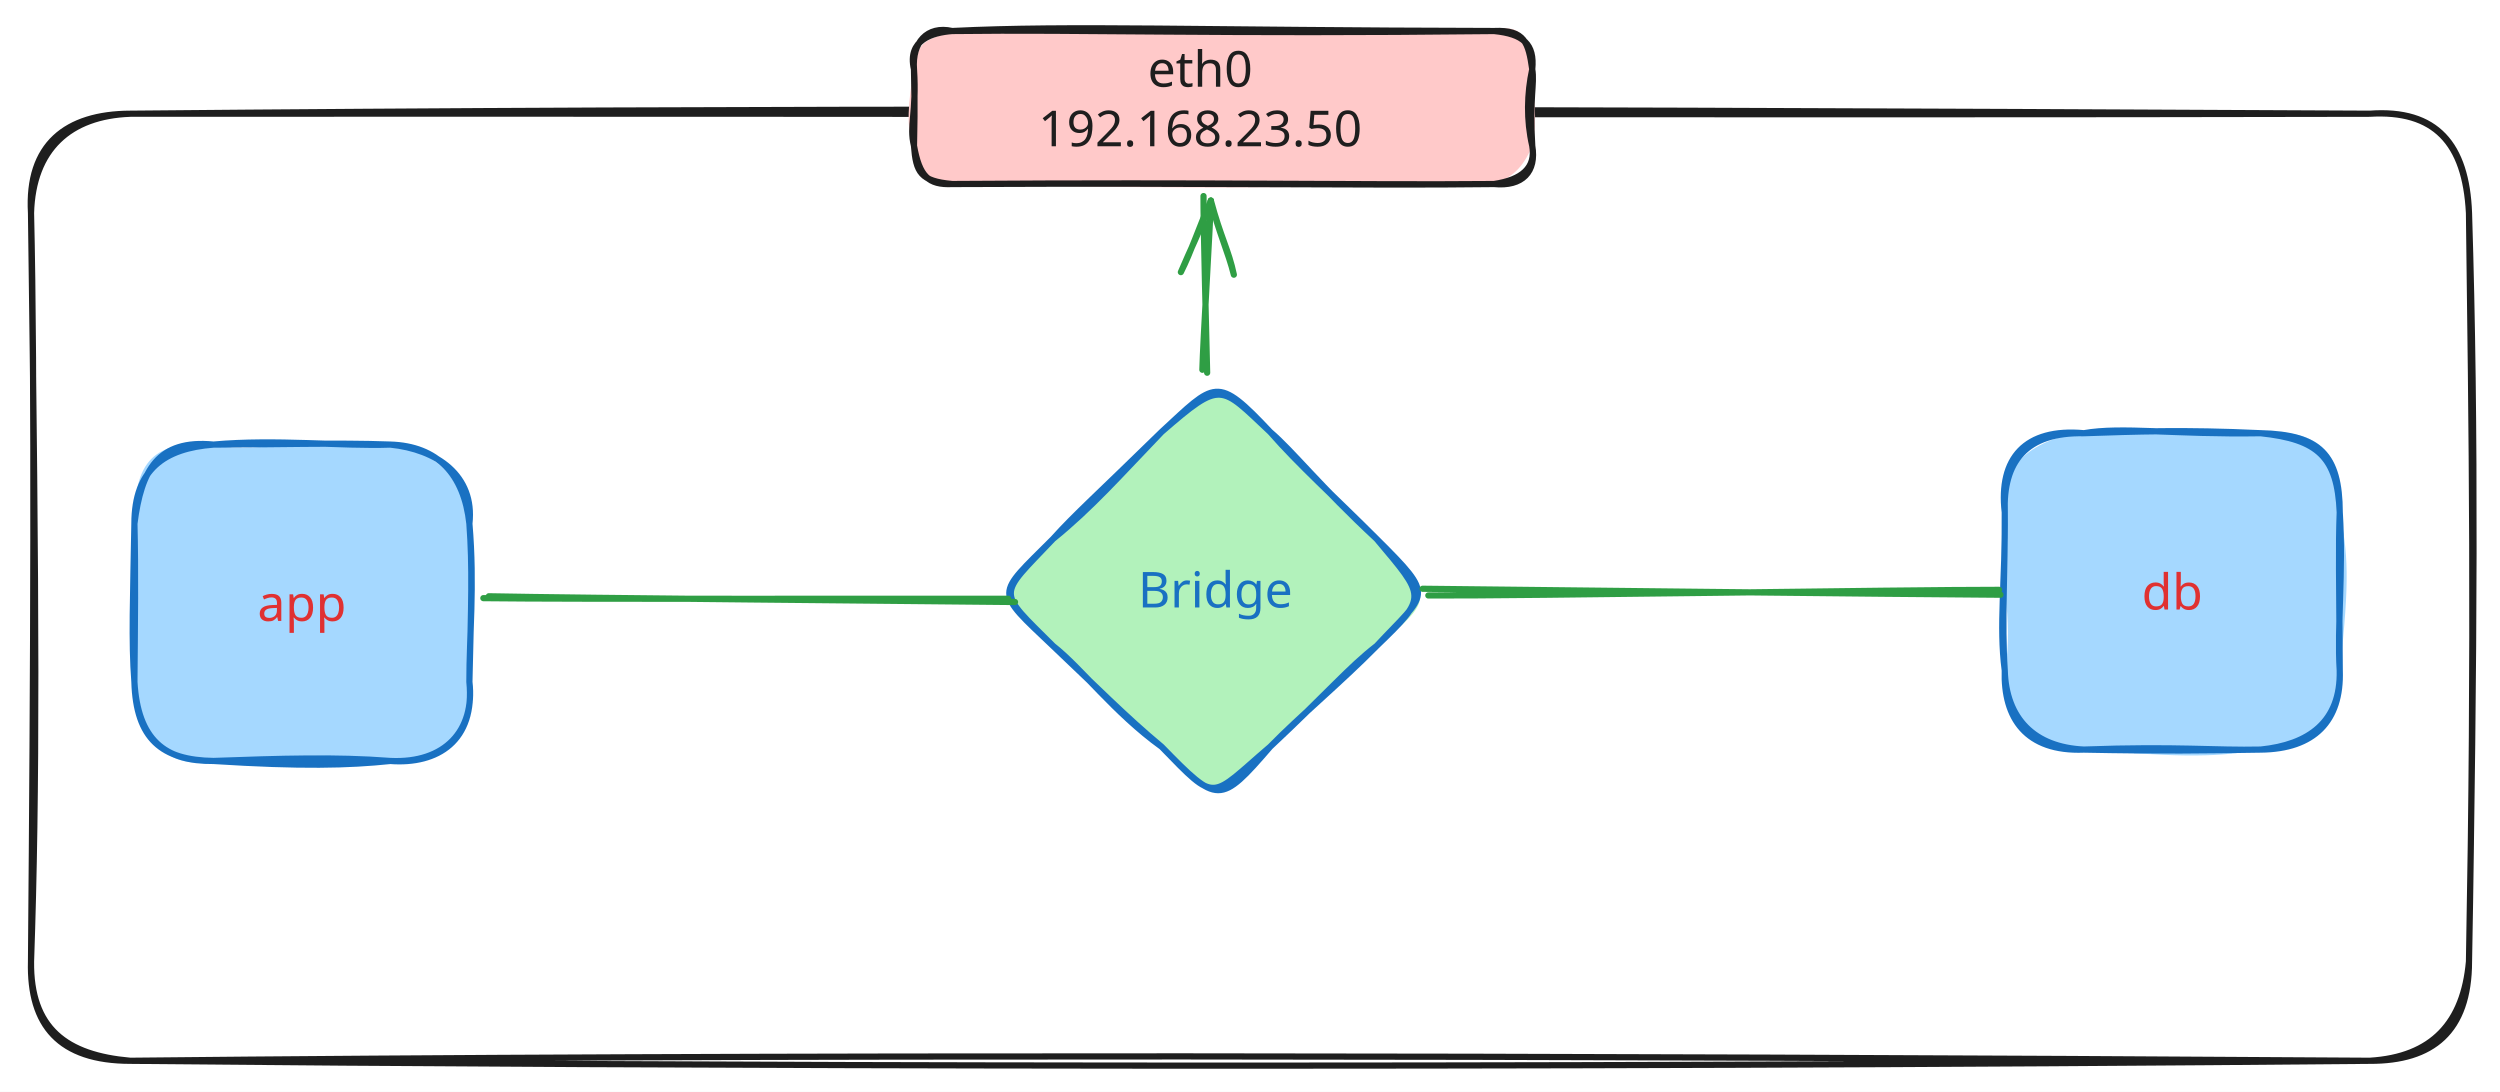
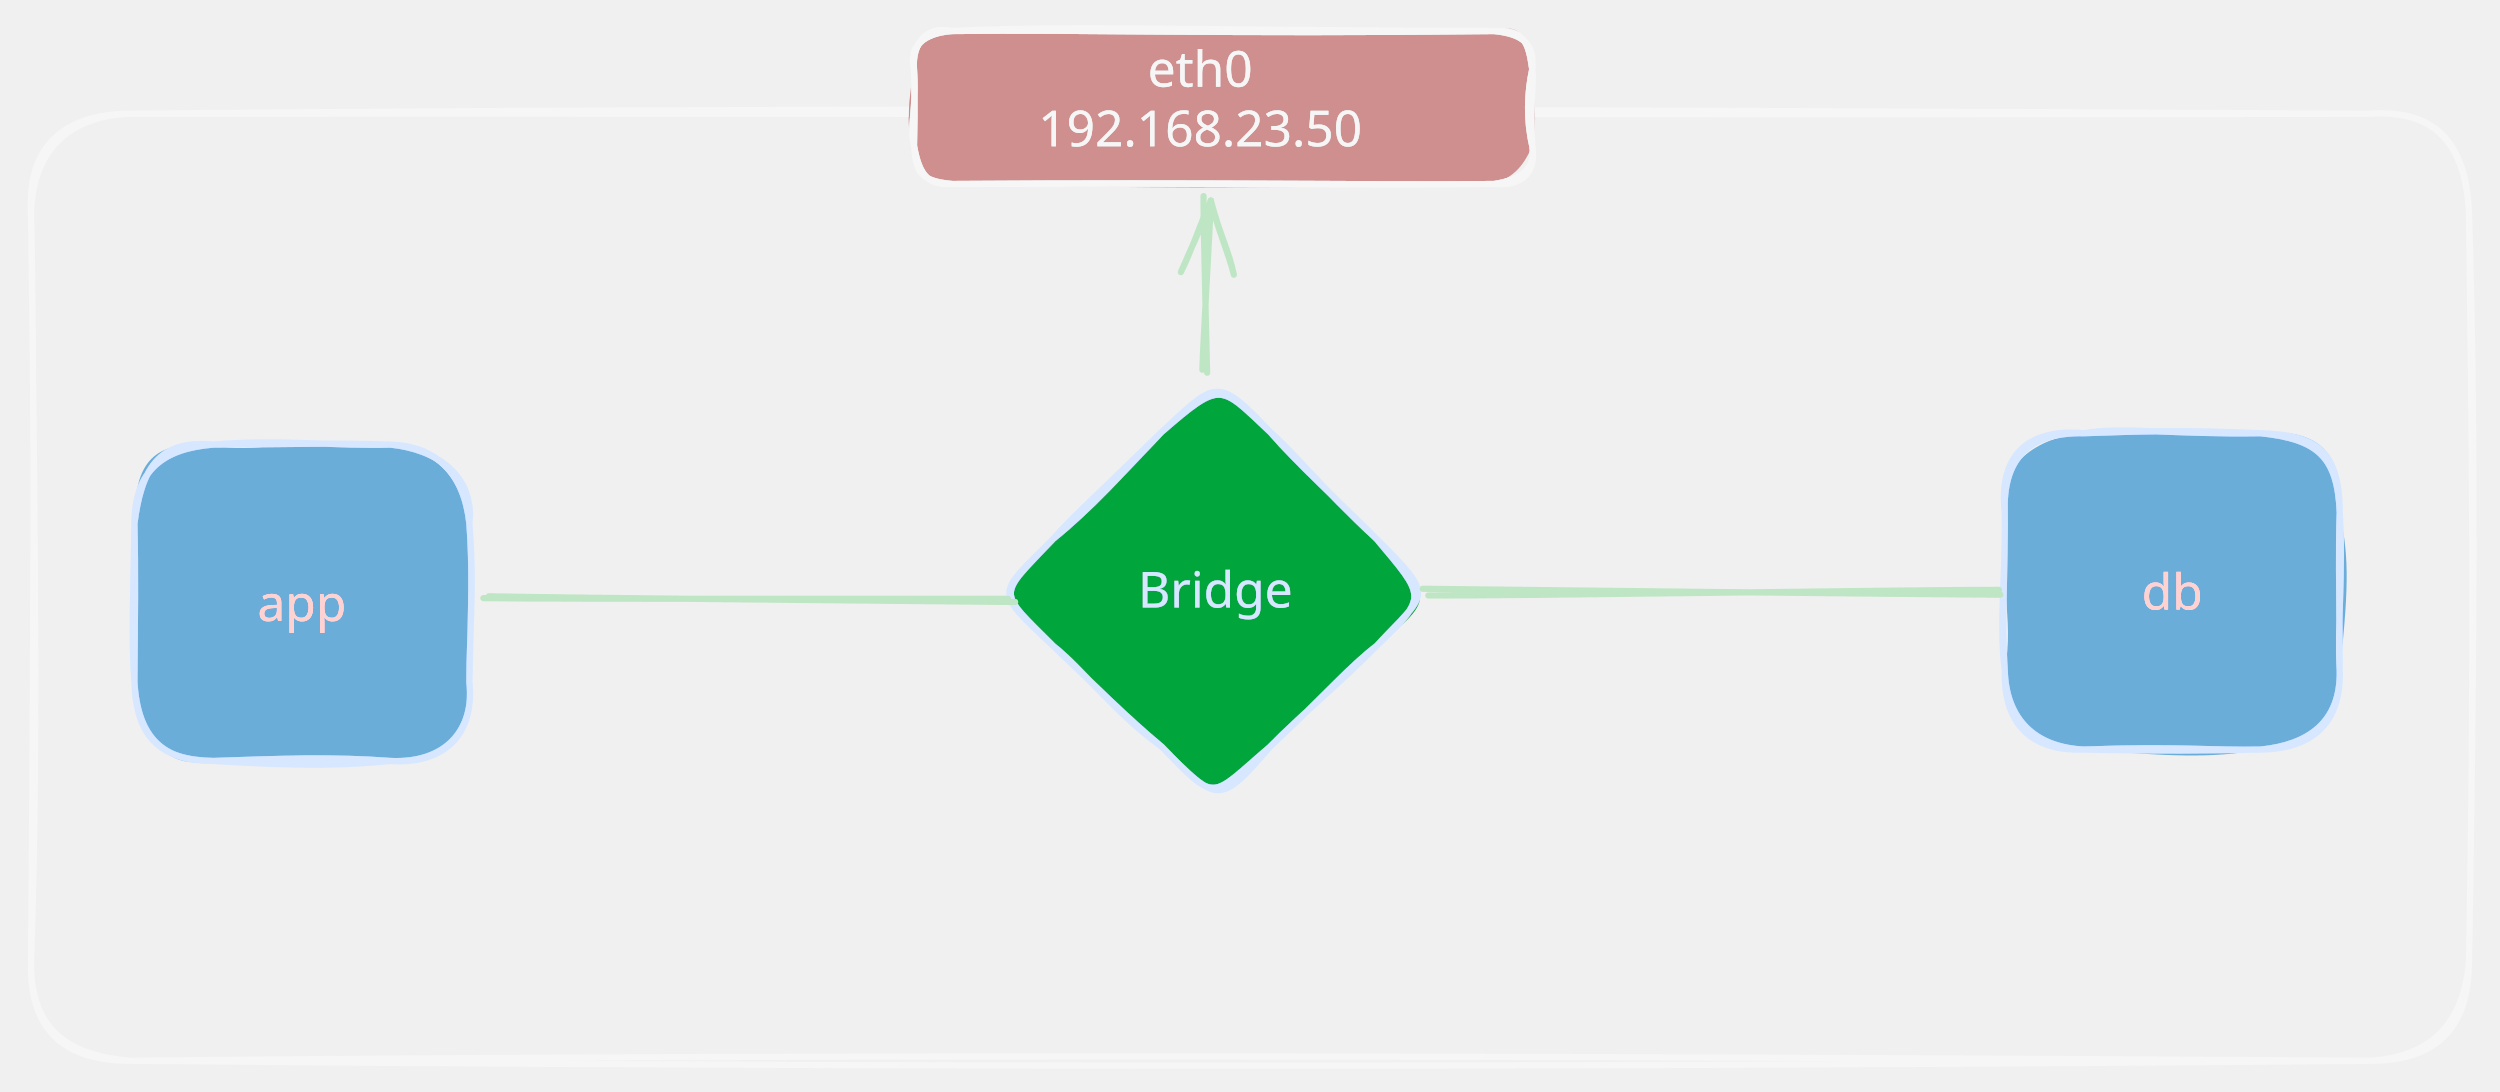
- <svg xmlns="http://www.w3.org/2000/svg" version="1.1" viewBox="0 0 806 352" width="806" height="352">
+ <svg xmlns="http://www.w3.org/2000/svg" version="1.1" viewBox="0 0 806 352" width="806" height="352" filter="invert(93%) hue-rotate(180deg)">
  <defs>
    <style class="style-fonts">
      @font-face {
        font-family: "Virgil";
        src: url("https://excalidraw.com/Virgil.woff2");
      }
      @font-face {
        font-family: "Cascadia";
        src: url("https://excalidraw.com/Cascadia.woff2");
      }
      @font-face {
        font-family: "Assistant";
        src: url("https://excalidraw.com/Assistant-Regular.woff2");
      }
    </style>
  </defs>
-   <rect x="0" y="0" width="806" height="352" fill="#ffffff" />
  <g stroke-linecap="round" transform="translate(10 36.66667) rotate(0 393 152.6667)">
    <path d="M32 0 C294.29 -0.17, 555.09 0.46, 754 0 M32 0 C233.37 -1.87, 433.81 -1.64, 754 0 M754 0 C774.73 -1.25, 784.82 9.12, 786 32 M754 0 C775.61 -1.59, 785.19 9.96, 786 32 M786 32 C786.86 99.89, 787.96 168.53, 786 273.33 M786 32 C788.19 102.36, 787.69 173.62, 786 273.33 M786 273.33 C784.24 293.04, 774.21 304.1, 754 305.33 M786 273.33 C785.98 296.03, 774.16 305.42, 754 305.33 M754 305.33 C478.55 307.8, 203.17 307, 32 305.33 M754 305.33 C494.11 303.64, 233.47 303.24, 32 305.33 M32 305.33 C9.15 305.31, -0.54 293.98, 0 273.33 M32 305.33 C11.34 303.52, -0.24 294.93, 0 273.33 M0 273.33 C0.79 179.93, 1.24 84.54, 0 32 M0 273.33 C1.94 216.91, 1.73 161.27, 0 32 M0 32 C-1.27 9.89, 11.34 0.07, 32 0 M0 32 C0.6 11.43, 12.47 0.72, 32 0" stroke="#1e1e1e" stroke-width="2" fill="none" />
  </g>
  <g stroke-linecap="round" transform="translate(294.6667 10) rotate(0 99.66669 24.66668)">
    <path d="M12.33 0 C50.22 2.25, 96.68 -2.59, 187 0 C195.96 -3.43, 199.18 4.14, 199.33 12.33 C199.79 22.38, 201.13 28.33, 199.33 37 C196.22 44.52, 192.51 47.24, 187 49.33 C147.84 49.63, 111.84 51.68, 12.33 49.33 C6.63 52.39, 0.59 43.29, 0 37 C-2.77 32.06, -1.79 22.13, 0 12.33 C1.78 3.69, 1.88 3.59, 12.33 0" stroke="none" stroke-width="0" fill="#ffc9c9" />
    <path d="M12.33 0 C50.67 -1.89, 91.95 -0.17, 187 0 M12.33 0 C54.21 -0.54, 97.55 1.01, 187 0 M187 0 C196.42 0.94, 200.13 4.2, 199.33 12.33 M187 0 C197.02 -0.45, 198.1 3.88, 199.33 12.33 M199.33 12.33 C197.64 20.13, 197.42 28.75, 199.33 37 M199.33 12.33 C200.12 17.19, 198.36 21.59, 199.33 37 M199.33 37 C200.75 45.41, 196.18 50.22, 187 49.33 M199.33 37 C200.58 44.07, 196.02 47.97, 187 49.33 M187 49.33 C143.72 49.85, 101.4 48.92, 12.33 49.33 M187 49.33 C142.69 49.71, 98.56 48.72, 12.33 49.33 M12.33 49.33 C4.6 49.69, 1.76 46.82, 0 37 M12.33 49.33 C2.11 48.42, 0.64 45.57, 0 37 M0 37 C-1.63 30.43, 0.91 26.41, 0 12.33 M0 37 C0.06 30.75, 0.36 26.57, 0 12.33 M0 12.33 C-0.67 3.77, 4.22 -1.84, 12.33 0 M0 12.33 C-2.22 2.78, 5.99 0.5, 12.33 0" stroke="#1e1e1e" stroke-width="2" fill="none" />
  </g>
  <g transform="translate(326 12.49998) rotate(0 60.9375 19.2)">
    <text x="60.938" y="15.45" font-family="Cascadia, Segoe UI Emoji" font-size="16px" fill="#1e1e1e" text-anchor="middle" style="white-space: pre;" direction="ltr" dominant-baseline="alphabetic">eth0</text>
    <text x="60.938" y="34.65" font-family="Cascadia, Segoe UI Emoji" font-size="16px" fill="#1e1e1e" text-anchor="middle" style="white-space: pre;" direction="ltr" dominant-baseline="alphabetic">192.168.23.50</text>
  </g>
  <g stroke-linecap="round" transform="translate(43.33337 143.3334) rotate(0 54 51)">
    <path d="M25.5 0 C37.81 3.48, 50.81 -2.61, 82.5 0 C96.71 2.54, 104.48 8.58, 108 25.5 C108.6 41.87, 107.11 64.25, 108 76.5 C111.18 93.34, 99.86 104.23, 82.5 102 C65.33 99.53, 45.27 100.06, 25.5 102 C7.16 105.44, 2.45 91.07, 0 76.5 C1.41 61.4, -2.21 46.09, 0 25.5 C-0.16 5.19, 6.29 -1.41, 25.5 0" stroke="none" stroke-width="0" fill="#a5d8ff" />
    <path d="M25.5 0 C45.52 -1.81, 66.84 0.56, 82.5 0 M25.5 0 C44.82 -0.01, 65.04 -0.64, 82.5 0 M82.5 0 C97.7 0.46, 106.28 9.56, 108 25.5 M82.5 0 C97.51 1.52, 109.75 9.98, 108 25.5 M108 25.5 C109.71 45.53, 107.96 62.01, 108 76.5 M108 25.5 C109.03 39.48, 108.6 51.2, 108 76.5 M108 76.5 C109.83 92.17, 100.17 102.86, 82.5 102 M108 76.5 C109.9 95.5, 97.76 103.16, 82.5 102 M82.5 102 C69.15 103.4, 53.78 103.8, 25.5 102 M82.5 102 C64.73 100.64, 47.13 101.24, 25.5 102 M25.5 102 C8.85 101.77, 0.52 94.95, 0 76.5 M25.5 102 C9.75 102.17, 1.08 95.14, 0 76.5 M0 76.5 C-1.01 63.57, -0.4 48.79, 0 25.5 M0 76.5 C0.16 58.6, 0.38 39.92, 0 25.5 M0 25.5 C0 7.97, 9.64 1.23, 25.5 0 M0 25.5 C2.21 8.17, 7.6 -1.72, 25.5 0" stroke="#1971c2" stroke-width="2" fill="none" />
  </g>
  <g transform="translate(83.27087 184.7334) rotate(0 14.0625 9.6)">
    <text x="14.062" y="15.45" font-family="Cascadia, Segoe UI Emoji" font-size="16px" fill="#e03131" text-anchor="middle" style="white-space: pre;" direction="ltr" dominant-baseline="alphabetic">app</text>
  </g>
  <g stroke-linecap="round" transform="translate(646.3334 139.6667) rotate(0 54 51)">
    <path d="M25.5 0 C49.15 -1.47, 68.71 -0.02, 82.5 0 C99.63 -1.75, 109.75 5.33, 108 25.5 C110.56 38.41, 111.37 46.69, 108 76.5 C108.46 90.36, 96.19 103.03, 82.5 102 C66.41 104.94, 53.05 104.11, 25.5 102 C8.22 100.57, 2.13 94.89, 0 76.5 C3.28 59.1, -2.49 46.04, 0 25.5 C-3.14 10.51, 10.85 0.94, 25.5 0" stroke="none" stroke-width="0" fill="#a5d8ff" />
    <path d="M25.5 0 C37.73 -2.17, 54.52 0.46, 82.5 0 M25.5 0 C42.19 -0.56, 57.51 -1.16, 82.5 0 M82.5 0 C101.17 1.96, 107.22 7.76, 108 25.5 M82.5 0 C101.53 0.45, 107.93 6.86, 108 25.5 M108 25.5 C109.2 44.71, 107.1 62.37, 108 76.5 M108 25.5 C107.57 36.38, 107.83 47.15, 108 76.5 M108 76.5 C108.57 92.77, 99.79 101.84, 82.5 102 M108 76.5 C108.37 93.11, 97.97 100.44, 82.5 102 M82.5 102 C68.01 102.34, 55.59 100.9, 25.5 102 M82.5 102 C65.19 102.27, 50.01 102.5, 25.5 102 M25.5 102 C9.46 101.24, 0.43 91.95, 0 76.5 M25.5 102 C6.87 102.73, -0.49 91.87, 0 76.5 M0 76.5 C-1.92 61.76, 0.22 48.15, 0 25.5 M0 76.5 C-1.04 61.22, 0.11 44.59, 0 25.5 M0 25.5 C-0.6 9.23, 6.82 -0.37, 25.5 0 M0 25.5 C-2.02 8.06, 6.57 -1.72, 25.5 0" stroke="#1971c2" stroke-width="2" fill="none" />
  </g>
  <g transform="translate(690.9584 181.0667) rotate(0 9.375 9.6)">
    <text x="9.375" y="15.45" font-family="Cascadia, Segoe UI Emoji" font-size="16px" fill="#e03131" text-anchor="middle" style="white-space: pre;" direction="ltr" dominant-baseline="alphabetic">db</text>
  </g>
  <g stroke-linecap="round" transform="translate(322 122) rotate(0 69.66666 68)">
    <path d="M87.5 17.25 C101.74 28.53, 111.3 44.41, 121.83 51.75 C139.24 69.76, 141.81 70.49, 121.83 86.25 C110.79 92.54, 102.41 108.14, 87.5 118.75 C72.04 133.71, 68.14 137.84, 52.5 118.75 C41.21 109.82, 36.85 103.13, 17.5 86.25 C-0.77 66.52, 0.43 69.2, 17.5 51.75 C25.3 41.24, 38.4 33.64, 52.5 17.25 C68.34 0.31, 72.03 2.26, 87.5 17.25" stroke="none" stroke-width="0" fill="#b2f2bb" />
    <path d="M87.5 17.25 C94.84 23.52, 103.36 34.58, 121.83 51.75 M87.5 17.25 C96.74 27.84, 108.6 38.49, 121.83 51.75 M121.83 51.75 C137.66 70.64, 138.47 70.17, 121.83 86.25 M121.83 51.75 C140.98 70.87, 138.14 68.71, 121.83 86.25 M121.83 86.25 C112.89 93.15, 106.31 101.15, 87.5 118.75 M121.83 86.25 C110.03 98.22, 97.53 108.49, 87.5 118.75 M87.5 118.75 C71.31 137.51, 70.6 137.31, 52.5 118.75 M87.5 118.75 C67.88 135.49, 70.6 137.37, 52.5 118.75 M52.5 118.75 C37.24 107.74, 26.64 93.39, 17.5 86.25 M52.5 118.75 C41 109.2, 31.11 99.1, 17.5 86.25 M17.5 86.25 C-1.52 68.14, -1.09 70.37, 17.5 51.75 M17.5 86.25 C-0.87 67.89, -0.44 70.73, 17.5 51.75 M17.5 51.75 C29.94 41.67, 39.14 31.15, 52.5 17.25 M17.5 51.75 C24.51 43.94, 31.63 37.68, 52.5 17.25 M52.5 17.25 C69.87 1.25, 70.13 -1.21, 87.5 17.25 M52.5 17.25 C71.96 0.37, 71.34 2.1, 87.5 17.25" stroke="#1971c2" stroke-width="2" fill="none" />
  </g>
  <g transform="translate(363.7083 180.4) rotate(0 28.125 9.6)">
    <text x="28.125" y="15.45" font-family="Cascadia, Segoe UI Emoji" font-size="16px" fill="#1971c2" text-anchor="middle" style="white-space: pre;" direction="ltr" dominant-baseline="alphabetic">Bridge</text>
  </g>
  <g stroke-linecap="round">
    <g transform="translate(156.6667 192) rotate(0 84.66669 1)">
      <path d="M-0.83 0.84 C27.37 1.21, 140.19 0.98, 168.37 1.05 M0.93 0.24 C29.57 0.83, 142.3 1.76, 170.57 2.09" stroke="#2f9e44" stroke-width="2" fill="none" />
    </g>
  </g>
  <mask />
  <g stroke-linecap="round">
    <g transform="translate(459.3334 190.6667) rotate(0 92.33334 0)">
      <path d="M-0.68 -0.85 C30.3 -0.49, 154.66 0.9, 185.61 1.07 M1.16 1.31 C32.1 1.46, 154.61 -0.54, 185.15 -0.5" stroke="#2f9e44" stroke-width="2" fill="none" />
    </g>
  </g>
  <mask />
  <g stroke-linecap="round">
    <g transform="translate(389.3334 120) rotate(0 -0.3333435 -28.33333)">
      <path d="M-0.15 0.17 C-0.35 -9.15, -1.39 -47.33, -1.32 -56.79 M-1.69 -0.79 C-1.48 -9.84, 0.77 -46.24, 1.05 -55.32" stroke="#2f9e44" stroke-width="2" fill="none" />
    </g>
    <g transform="translate(389.3334 120) rotate(0 -0.3333435 -28.33333)">
      <path d="M8.46 -31.44 C6.79 -39.4, 4.17 -43.59, 1.05 -55.32 M8.46 -31.44 C6.71 -38.57, 3.49 -45.35, 1.05 -55.32" stroke="#2f9e44" stroke-width="2" fill="none" />
    </g>
    <g transform="translate(389.3334 120) rotate(0 -0.3333435 -28.33333)">
      <path d="M-8.62 -32.27 C-5.39 -39.96, -3.1 -43.92, 1.05 -55.32 M-8.62 -32.27 C-5.17 -39.16, -3.19 -45.68, 1.05 -55.32" stroke="#2f9e44" stroke-width="2" fill="none" />
    </g>
  </g>
  <mask />
</svg>
